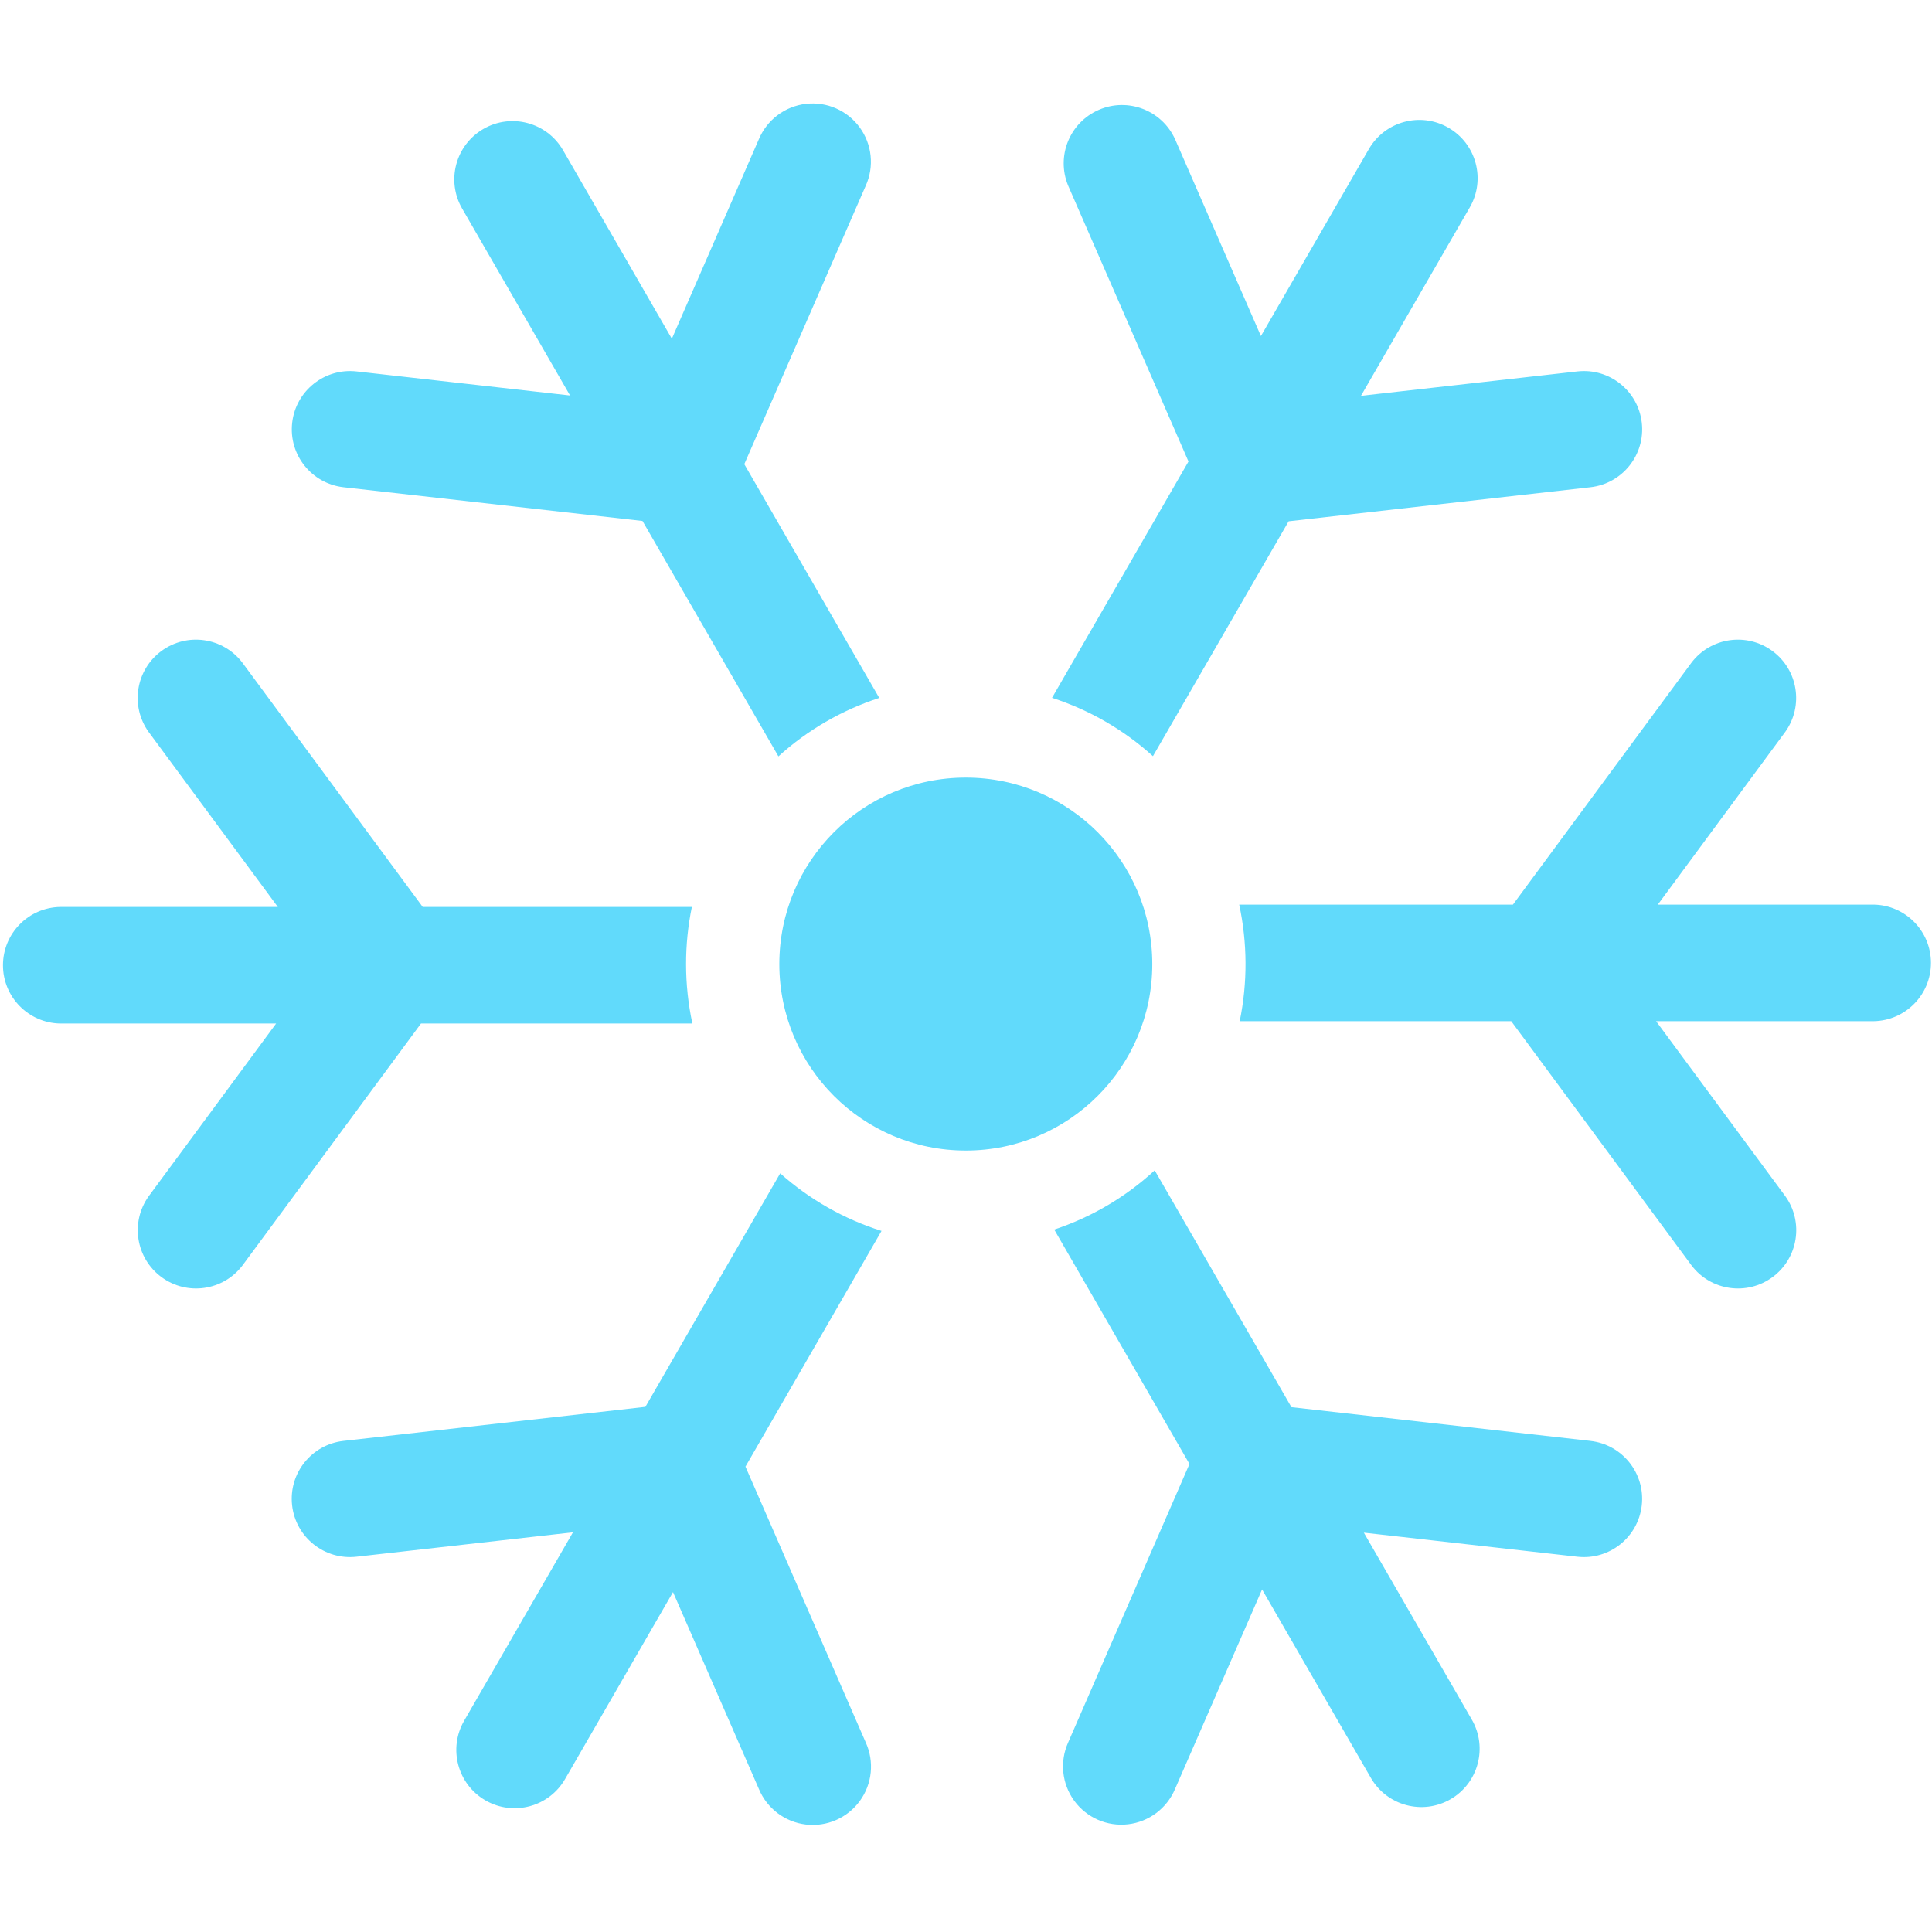
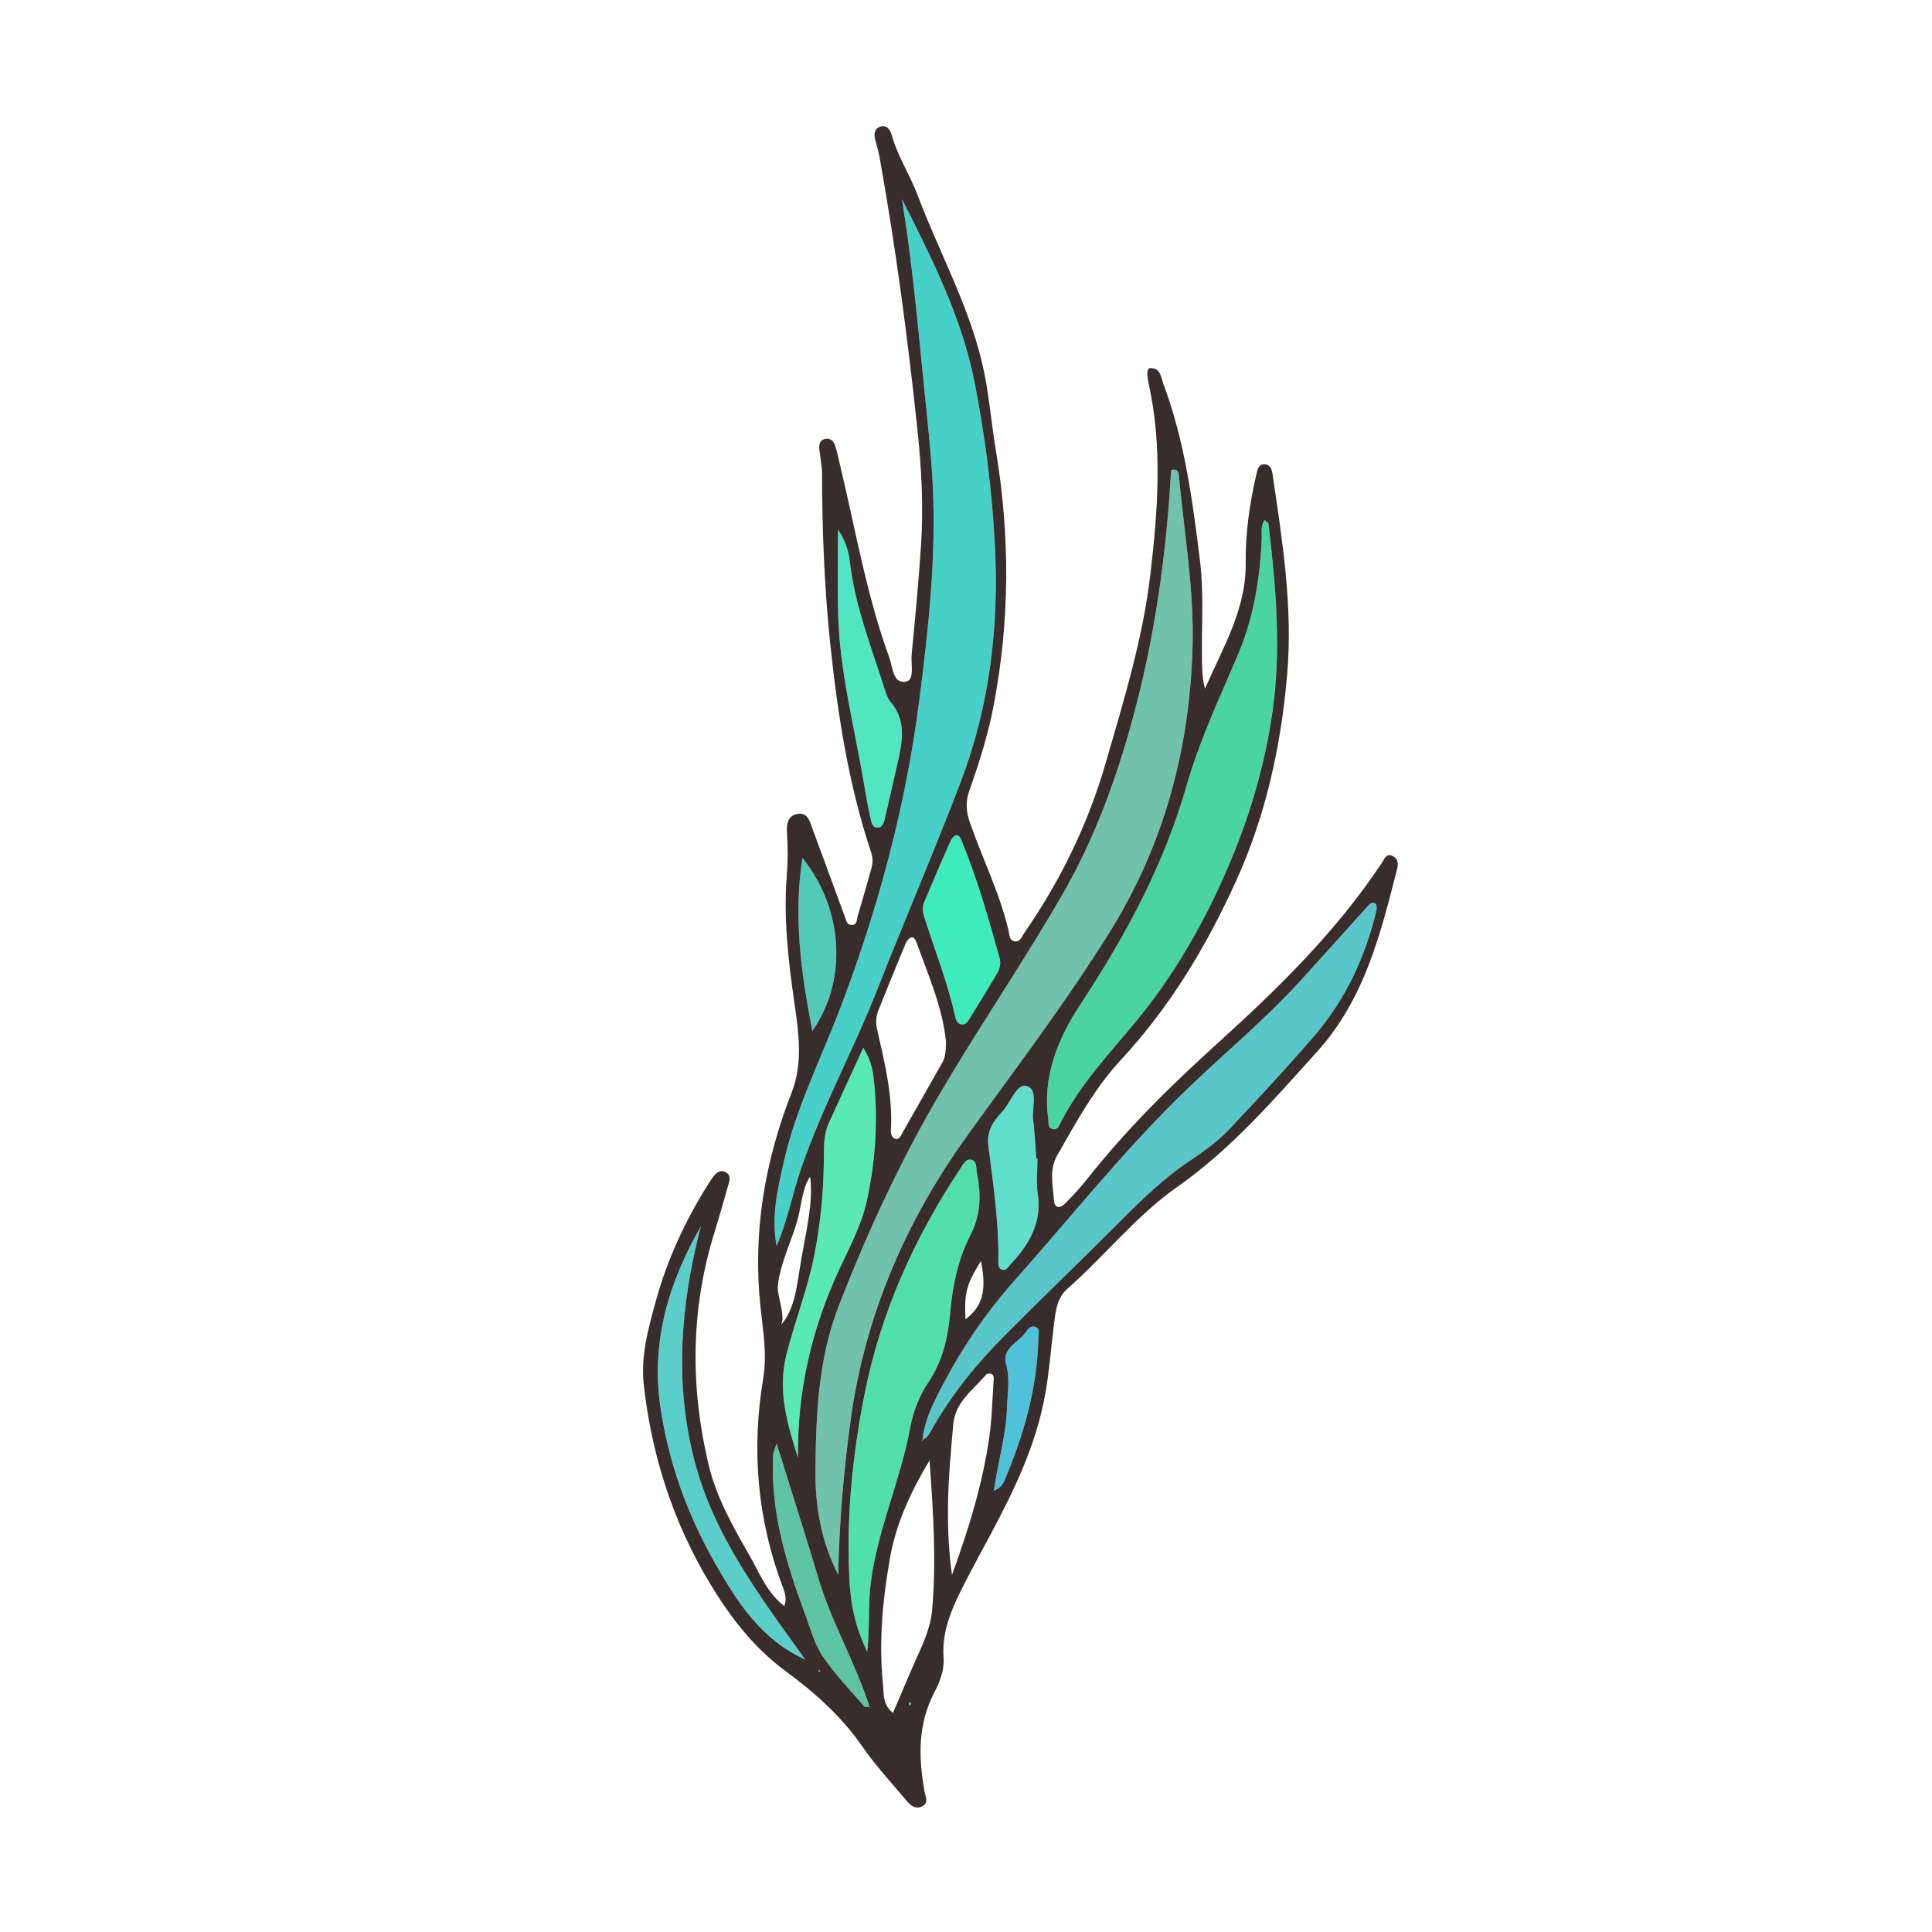
- <svg xmlns="http://www.w3.org/2000/svg" viewBox="0 0 1000 1000">
-   <g fill="#61dafb">
-     <circle cx="499.9" cy="499" r="96.52" />
-     <path d="M849.79,218.84a30.15,30.15,0,0,0-33.35-26.59l-112,12.63,56.33-97.56a30.16,30.16,0,0,0-52.25-30.16l-55.87,96.78L608.19,72a30.17,30.17,0,0,0-55.3,24.12l62.27,142.75L544.53,361.2a143.79,143.79,0,0,1,52.23,30.19L667,269.81,823.2,252.19A30.16,30.16,0,0,0,849.79,218.84Z" />
-     <path d="M969.84,468.23H858.08l66-89.46a30.17,30.17,0,0,0-48.54-35.83L783.1,468.23H641.41a146.53,146.53,0,0,1,.26,60.33H782.21l93.38,126.5a30.17,30.17,0,0,0,48.54-35.83l-66.94-90.67H969.84a30.17,30.17,0,0,0,0-60.33Z" />
-     <path d="M823.2,745.81,668.44,728.35,597.67,605.77a143.66,143.66,0,0,1-52,30.65l70,121.33L552.89,901.87A30.17,30.17,0,1,0,608.19,926l45.06-103.31,56.32,97.56a30.16,30.16,0,1,0,52.24-30.17l-55.88-96.78,110.51,12.46a30.16,30.16,0,0,0,6.76-59.94Z" />
-     <path d="M385.85,759.12l70.43-122a143.77,143.77,0,0,1-52.45-29.8L334.05,728.19,177.8,745.81a30.16,30.16,0,1,0,6.76,59.94l112-12.63-56.33,97.56a30.16,30.16,0,0,0,52.25,30.16l55.87-96.78L392.81,926a30.17,30.17,0,1,0,55.3-24.12Z" />
-     <path d="M355.11,499a145.83,145.83,0,0,1,3-29.56H218.79l-93.38-126.5a30.17,30.17,0,0,0-48.54,35.83l66.94,90.67H31.16a30.17,30.17,0,0,0,0,60.33H142.92l-66,89.46a30.17,30.17,0,0,0,48.54,35.83L217.9,529.77H358.38A146.3,146.3,0,0,1,355.11,499Z" />
-     <path d="M455.1,361.25l-69.85-121L448.11,96.13A30.17,30.17,0,1,0,392.81,72L347.75,175.32,291.43,77.76a30.16,30.16,0,1,0-52.24,30.17l55.87,96.78-110.5-12.46a30.16,30.16,0,0,0-6.76,59.94l154.76,17.46L402.91,391.5A143.92,143.92,0,0,1,455.1,361.25Z" />
+ <svg xmlns="http://www.w3.org/2000/svg" viewBox="0 0 1466.667 1466.667" height="1466.667" width="1466.667" xml:space="preserve" id="svg2" version="1.1">
+   <defs id="defs6" />
+   <g transform="matrix(1.333333,0,0,-1.333333,0,1466.667)" id="g10">
+     <g transform="scale(0.1)" id="g12">
+       <path id="path14" style="fill:#3decba;fill-opacity:1;fill-rule:nonzero;stroke:none" d="m 5411.11,6209.69 c -51.21,-113.23 -98.98,-228.05 -147.57,-342.49 -12.31,-29.03 -11.84,-55.74 -1.25,-88.63 59.92,-186.96 131.79,-370.28 175.62,-562.34 4.61,-20.08 9.02,-42.22 32.7,-48.06 24.57,-6.1 38.08,13.57 48.31,30.04 54.92,87.7 108.99,176.03 161.49,265.22 10.07,17.04 11.95,38.88 14.76,48.66 -1.13,16.03 -0.62,21.46 -1.99,26.33 -63.44,229.26 -128.71,458.09 -219.41,678.46 -21.37,51.85 -50.16,20.39 -62.66,-7.19" />
+       <path id="path16" style="fill:#53cab8;fill-opacity:1;fill-rule:nonzero;stroke:none" d="m 4568.73,6114.92 c -51.68,-330.43 -8.52,-650.41 56.64,-984.58 202.89,289.71 175.31,697.83 -56.64,984.58" />
+       <path id="path18" style="fill:#52e6c0;fill-opacity:1;fill-rule:nonzero;stroke:none" d="m 5003.69,6288.85 c 22.31,4.15 28.71,27.34 33.36,47.46 26.99,116 54.34,231.94 79.92,348.33 24.77,112.41 36.92,222.88 -47.54,320.35 -16.17,18.73 -24.33,45.66 -32.14,70.05 -76.65,241.42 -170.83,477.87 -199.38,732.7 -7.3,65.67 -33.24,127.88 -66.52,177.63 0,-158.08 -3.44,-320.88 0.7,-483.49 8.24,-322.96 91.13,-635.04 144.88,-951.34 12.07,-71.03 23.6,-142.28 39.92,-212.37 5.04,-21.2 10.43,-56.22 46.8,-49.32" />
+       <path id="path20" style="fill:#47d0c5;fill-opacity:1;fill-rule:nonzero;stroke:none" d="m 4562.29,4350.55 c 120.78,349.83 298.94,674.49 433.71,1018.1 155.39,396.1 324.76,786.76 475.74,1184.5 164.52,433.48 216.79,884.72 192.45,1348.28 -16.17,307.65 -55.27,612.27 -113.43,912.54 -72.42,374.03 -244.22,715.02 -415.47,1052.6 57.19,-352.56 89.61,-704.08 124.61,-1055.3 19.06,-191.15 41.14,-382.31 50.74,-574.02 20.63,-412.02 -24.92,-822.08 -77.1,-1228.67 -76.25,-594.59 -231.25,-1172.4 -443.72,-1733.87 -111.99,-296.04 -257.42,-579.61 -327.61,-891.27 -35.51,-157.67 -71.92,-314.09 -40.24,-477.04 62.19,144.33 89.73,297.46 140.32,444.15" />
+       <path id="path22" style="fill:#51c8d9;fill-opacity:1;fill-rule:nonzero;stroke:none" d="m 4657.32,1488.62 5.12,0.79 c 0.51,1.31 1.13,2.74 1.49,3.78 l -6.61,-4.57" />
+       <path id="path24" style="fill:#5ccec9;fill-opacity:1;fill-rule:nonzero;stroke:none" d="M 3990.25,4017.76 C 3807.68,3698.91 3706.04,3362 3759.36,2993.44 c 45.82,-316.68 153.47,-615.27 311.17,-892.24 125.78,-220.98 263.28,-437.64 514.92,-550.24 -257.27,357.25 -524.53,709.1 -634.69,1144.71 -111.8,442.21 -74.26,883.37 39.49,1322.09" />
+       <path id="path26" style="fill:#60decc;fill-opacity:1;fill-rule:nonzero;stroke:none" d="m 5702.24,3772.29 c 24.38,-11.01 36.37,12.63 49.69,26.86 106.13,113.35 181.6,236.97 156.6,403.52 -9.88,65.85 -1.6,134.43 -1.6,201.82 -2.35,0.04 -4.69,0.04 -6.99,0.12 -5.51,72.29 -7.62,145.12 -17.58,216.85 -9.42,68.59 31.56,176.02 -37.07,195.31 -57.97,16.3 -91.02,-96.15 -139.96,-147.44 -49.96,-52.37 -88.95,-109.54 -78.21,-193.18 27.7,-215.65 59.77,-431.35 57.15,-649.8 -0.27,-19.52 -3.94,-44.2 17.97,-54.06" />
+       <path id="path28" style="fill:#4ad49f;fill-opacity:1;fill-rule:nonzero;stroke:none" d="m 6154.55,5286.21 c -128.17,-194.64 -220.79,-411.34 -186.14,-657.86 2.74,-19.71 -3.32,-45.59 18.56,-54.54 34.69,-14.35 43.9,19.06 54.57,39.74 110.78,214.91 275.94,388.75 427.89,572.83 176.13,213.33 320.78,449.59 440.27,696.4 160.78,331.93 278.71,679.25 333.24,1049.8 53.87,365.64 22.07,724.38 -21.17,1085.42 -0.86,7.46 -13.71,13.63 -21.01,20.46 -23.83,-30.46 -15.63,-67.99 -17.07,-103.14 -9.34,-229.92 -45.43,-452.01 -137.07,-667.33 -103.75,-243.41 -217.07,-484.24 -290.12,-739.48 -128.71,-449.55 -346.02,-853.59 -601.95,-1242.3" />
+       <path id="path30" style="fill:#70c2ab;fill-opacity:1;fill-rule:nonzero;stroke:none" d="m 4776.58,3567.47 c -117.42,-301.96 -130.66,-617.7 -133.71,-935.89 -1.99,-209.17 32.77,-409.01 129.65,-597.88 5.82,296.38 30.43,589.49 70.82,882.24 82.93,600.77 316.45,1136.77 669.22,1625.73 273.39,379.05 556.2,751.46 803.9,1148.69 310.35,497.79 456.68,1040.39 473.32,1625.21 9.45,329.75 -48.12,651.68 -77.85,977.05 -1.64,18.35 -7.46,40.93 -43.99,31.61 -26.71,-481.02 -93.08,-957.35 -221.56,-1425.96 -94.14,-343.2 -215.39,-673.55 -391.6,-980.88 -219.77,-383.16 -469.96,-747.98 -694.45,-1128.72 -230.43,-390.62 -419.88,-799.33 -583.75,-1221.2" />
+       <path id="path32" style="fill:#67d0b9;fill-opacity:1;fill-rule:nonzero;stroke:none" d="m 4470.29,1857.15 -4.49,-1.23 c -0.16,0.11 -0.27,0.26 -0.47,0.41 -0.58,-1.39 -0.9,-2.74 -1.56,-4.08 l 6.52,4.9" />
+       <path id="path34" style="fill:#4ce6b5;fill-opacity:1;fill-rule:nonzero;stroke:none" d="m 4662.44,1489.41 c -0.94,-2.2 -1.72,-4.26 -1.37,-4.49 8.79,-5.36 11.06,-3.34 6.49,5.29 l -5.12,-0.8" />
+       <path id="path36" style="fill:#58eab1;fill-opacity:1;fill-rule:nonzero;stroke:none" d="m 4935.88,4164.94 c 48.83,227.64 65.16,461.53 38.4,695.66 -6.29,54.5 -17.85,107.2 -59.03,173.96 -70.19,-152.99 -132.54,-288.78 -194.64,-424.57 -24.07,-52.44 -29.54,-105.21 -29.46,-164.71 0.24,-196.54 -15.58,-391.74 -53.75,-586.45 -38.16,-194.39 -110.47,-377.63 -159.06,-568.37 -52.5,-205.58 3.01,-396.92 65.08,-589.58 -4.42,379.17 77.77,734.54 236.52,1074.78 59.1,126.76 127.07,254.47 155.94,389.28" />
+       <path id="path38" style="fill:#50e0d5;fill-opacity:1;fill-rule:nonzero;stroke:none" d="m 5247.99,2794.2 4.22,3.63 c 0.08,1.68 0.43,3.29 0.58,4.98 -1.4,-0.52 -2.34,-1.5 -3.83,-1.95 l -0.97,-6.66" />
+       <path id="path40" style="fill:#70c6b4;fill-opacity:1;fill-rule:nonzero;stroke:none" d="m 4945.61,1258.25 c 1.83,7.42 3.67,14.91 5.5,22.33 -0.19,0.67 -0.5,1.31 -0.7,1.99 -1.6,-8.06 -3.2,-16.22 -4.8,-24.32" />
+       <path id="path42" style="fill:#59c7c9;fill-opacity:1;fill-rule:nonzero;stroke:none" d="m 7783.49,5836.38 c -125.51,-138.71 -250.08,-278.36 -375.98,-416.78 -199.57,-219.39 -427.96,-408.95 -641.64,-613.73 -357.03,-342.12 -663.12,-730.38 -991.25,-1098.64 -169.21,-190.07 -310.85,-403.52 -427.26,-631.38 -43.98,-86.23 -85.7,-174.22 -94.57,-273.04 30.67,11.27 42.35,41.02 56.37,65.55 111.76,195.61 253,368.5 410.78,527.47 219.57,221.19 444.8,436.81 664.96,657.37 121.4,121.63 245.08,241.13 387.81,336.46 82.85,55.36 162.81,113.35 230.27,184.94 163.95,174.03 327,349.15 482.62,530.57 175.31,204.49 286.8,443.74 349.84,705.32 3.36,14.01 4.93,37.08 -2.89,43.34 -20.19,16.44 -36.09,-3.15 -49.06,-17.45" />
+       <path id="path44" style="fill:#4fc2d9;fill-opacity:1;fill-rule:nonzero;stroke:none" d="m 5892.05,3445.91 c -29.3,8.32 -44.22,-21.65 -59.38,-40.49 -42.85,-53.05 -129.06,-84.66 -104.18,-173.33 23.17,-82.67 7.62,-163.4 5.08,-245.17 -4.96,-158.9 -52.19,-311.96 -74.45,-473.89 36.64,13.52 50.46,35.2 60.58,59.03 109.61,258.47 186.29,524.99 192.19,808.11 0.51,23.45 13.12,56.33 -19.84,65.74" />
+       <path id="path46" style="fill:#4cd0d5;fill-opacity:1;fill-rule:nonzero;stroke:none" d="m 4950.41,1282.75 c 0,-0.07 0,-0.11 0,-0.18 0,0.07 0,0.11 0.04,0.18 h -0.04" />
+       <path id="path48" style="fill:#5be4c0;fill-opacity:1;fill-rule:nonzero;stroke:none" d="m 5178.5,1308.41 c -5.55,-6.93 -4.69,-13.15 3.43,-18.69 1.68,3.18 3.99,6.22 5,9.63 5.51,19.59 -0.93,-7.8 -8.43,9.06" />
+       <path id="path50" style="fill:#5ec4a3;fill-opacity:1;fill-rule:nonzero;stroke:none" d="m 4421.5,2781.27 c -13.79,-43.79 -19.06,-53.34 -19.61,-63.15 -16.75,-317.74 72.93,-615.69 181.61,-907.31 30.27,-81.17 53.2,-170.44 101.13,-241.68 68.75,-102.12 156.21,-191.64 236.83,-285.63 4.18,-4.91 18.99,-0.71 28.95,-0.75 -80.04,251.05 -216.02,479.67 -291.29,732.86 -73.4,246.93 -152.46,492.13 -237.62,765.66" />
+       <path id="path52" style="fill:#59d0cb;fill-opacity:1;fill-rule:nonzero;stroke:none" d="m 5178.03,1309.31 c 0.19,-0.41 0.31,-0.52 0.47,-0.9 0.82,1.05 1.44,2.06 2.61,3.14 -1.05,-0.78 -2.07,-1.49 -3.08,-2.24" />
+       <path id="path54" style="fill:#52e0aa;fill-opacity:1;fill-rule:nonzero;stroke:none" d="m 5286.62,3130.99 c 80.94,120.66 111.49,255.44 123.56,396.77 13,151.56 44.84,303.24 112.88,435.2 63.01,122.42 63.44,235.77 38.91,359.46 -5.67,28.62 3.59,69.87 -36.88,75.07 -26.32,3.45 -41.24,-26.79 -55.73,-48.54 -264.34,-397.6 -457.43,-826.21 -548.87,-1295.91 -67.62,-347.37 -103.28,-698.51 -83.75,-1053.32 7.03,-128.9 28.67,-254.31 101.13,-404.78 14.96,152.42 4.65,270.68 19.26,388.18 38.12,306.54 170.16,587.9 225.47,889.07 17.15,93.19 51.48,180.58 104.02,258.8" />
+       <path id="path56" style="fill:#382c2c;fill-opacity:1;fill-rule:nonzero;stroke:none" d="m 7835.44,5810.49 c -63.04,-261.58 -174.53,-500.83 -349.84,-705.32 -155.62,-181.42 -318.67,-356.54 -482.62,-530.57 -67.46,-71.59 -147.42,-129.58 -230.27,-184.94 -142.73,-95.33 -266.41,-214.83 -387.81,-336.46 -220.16,-220.56 -445.39,-436.18 -664.96,-657.37 -157.78,-158.97 -299.02,-331.86 -410.78,-527.47 -14.02,-24.53 -25.7,-54.28 -56.37,-65.55 -0.15,-1.69 -0.5,-3.3 -0.58,-4.98 l -4.22,-3.63 0.97,6.66 c 1.49,0.45 2.43,1.43 3.83,1.95 8.87,98.82 50.59,186.81 94.57,273.04 116.41,227.86 258.05,441.31 427.26,631.38 328.13,368.26 634.22,756.52 991.25,1098.64 213.68,204.78 442.07,394.34 641.64,613.73 125.9,138.42 250.47,278.07 375.98,416.78 12.97,14.3 28.87,33.89 49.06,17.45 7.82,-6.26 6.25,-29.33 2.89,-43.34 z M 5911.89,3380.17 c -5.9,-283.12 -82.58,-549.64 -192.19,-808.11 -10.12,-23.83 -23.94,-45.51 -60.58,-59.03 22.26,161.93 69.49,314.99 74.45,473.89 2.54,81.77 18.09,162.5 -5.08,245.17 -24.88,88.67 61.33,120.28 104.18,173.33 15.16,18.84 30.08,48.81 59.38,40.49 32.96,-9.41 20.35,-42.29 19.84,-65.74 z m -254.41,-239.14 c -7.78,-108.89 -9.61,-218.65 -25.28,-326.42 -37.26,-256.97 -111.13,-504.61 -212.06,-781.96 -42.85,313.39 -17.27,586.99 7.65,860.44 11.41,125 113.24,193.78 186.37,279.74 4.88,5.81 19.06,8.21 27.03,5.84 18.16,-5.35 17.34,-22.62 16.29,-37.64 z M 5307.01,1831.72 c -8.71,-98.29 -51.09,-189.25 -91.48,-279.38 -44.14,-98.47 -85.39,-198.31 -131.17,-305.44 -59.77,48.1 -51.45,107.47 -56.88,160.4 -25.12,244.31 -1.84,488.21 40.66,726.79 34.85,195.01 120.08,378.26 224.3,550.76 20.51,-286.98 39.65,-570.13 14.57,-853.13 z m -120.08,-532.37 c -1.01,-3.41 -3.32,-6.45 -5,-9.63 -8.12,5.54 -8.98,11.76 -3.43,18.69 -0.16,0.38 -0.28,0.49 -0.47,0.9 1.01,0.75 2.03,1.46 3.08,2.24 -1.17,-1.08 -1.79,-2.09 -2.61,-3.14 7.5,-16.86 13.94,10.53 8.43,-9.06 z m -249.06,295.59 c -72.46,150.47 -94.1,275.88 -101.13,404.78 -19.53,354.81 16.13,705.95 83.75,1053.32 91.44,469.7 284.53,898.31 548.87,1295.91 14.49,21.75 29.41,51.99 55.73,48.54 40.47,-5.2 31.21,-46.45 36.88,-75.07 24.53,-123.69 24.1,-237.04 -38.91,-359.46 -68.04,-131.96 -99.88,-283.64 -112.88,-435.2 -12.07,-141.33 -42.62,-276.11 -123.56,-396.77 -52.54,-78.22 -86.87,-165.61 -104.02,-258.8 -55.31,-301.17 -187.35,-582.53 -225.47,-889.07 -14.61,-117.5 -4.3,-235.76 -19.26,-388.18 z m 7.74,-336.69 c 1.6,8.1 3.2,16.26 4.8,24.32 0.2,-0.68 0.51,-1.32 0.7,-1.99 -1.83,-7.42 -3.67,-14.91 -5.5,-22.33 z m -24.15,25.25 c -80.62,93.99 -168.08,183.51 -236.83,285.63 -47.93,71.24 -70.86,160.51 -101.13,241.68 -108.68,291.62 -198.36,589.57 -181.61,907.31 0.55,9.81 5.82,19.36 19.61,63.15 85.16,-273.53 164.22,-518.73 237.62,-765.66 75.27,-253.19 211.25,-481.81 291.29,-732.86 -9.96,0.04 -24.77,-4.16 -28.95,0.75 z m -260.39,201.42 c -0.35,0.23 0.43,2.29 1.37,4.49 l -5.12,-0.79 6.61,4.57 c -0.36,-1.04 -0.98,-2.47 -1.49,-3.78 l 5.12,0.8 c 4.57,-8.63 2.3,-10.65 -6.49,-5.29 z m -590.54,616.28 c -157.7,276.97 -265.35,575.56 -311.17,892.24 -53.32,368.56 48.32,705.47 230.89,1024.32 -113.75,-438.72 -151.29,-879.88 -39.49,-1322.09 110.16,-435.61 377.42,-787.46 634.69,-1144.71 -251.64,112.6 -389.14,329.26 -514.92,550.24 z m 391.68,2282.24 c 70.19,311.66 215.62,595.23 327.61,891.27 212.47,561.47 367.47,1139.28 443.72,1733.87 52.18,406.59 97.73,816.65 77.1,1228.67 -9.6,191.71 -31.68,382.87 -50.74,574.02 -35,351.22 -67.42,702.74 -124.61,1055.3 171.25,-337.58 343.05,-678.57 415.47,-1052.6 58.16,-300.27 97.26,-604.89 113.43,-912.54 24.34,-463.56 -27.93,-914.8 -192.45,-1348.28 -150.98,-397.74 -320.35,-788.4 -475.74,-1184.5 -134.77,-343.61 -312.93,-668.27 -433.71,-1018.1 -50.59,-146.69 -78.13,-299.82 -140.32,-444.15 -31.68,162.95 4.73,319.37 40.24,477.04 z m 106.52,1731.48 c 231.95,-286.75 259.53,-694.87 56.64,-984.58 -65.16,334.17 -108.32,654.15 -56.64,984.58 z m 388.16,223.25 c -16.32,70.09 -27.85,141.34 -39.92,212.37 -53.75,316.3 -136.64,628.38 -144.88,951.34 -4.14,162.61 -0.7,325.41 -0.7,483.49 33.28,-49.75 59.22,-111.96 66.52,-177.63 28.55,-254.83 122.73,-491.28 199.38,-732.7 7.81,-24.39 15.97,-51.32 32.14,-70.05 84.46,-97.47 72.31,-207.94 47.54,-320.35 -25.58,-116.39 -52.93,-232.33 -79.92,-348.33 -4.65,-20.12 -11.05,-43.31 -33.36,-47.46 -36.37,-6.9 -41.76,28.12 -46.8,49.32 z m 736.29,-799.75 c 1.37,-4.87 0.86,-10.3 1.99,-26.33 -2.81,-9.78 -4.69,-31.62 -14.76,-48.66 -52.5,-89.19 -106.57,-177.52 -161.49,-265.22 -10.23,-16.47 -23.74,-36.14 -48.31,-30.04 -23.68,5.84 -28.09,27.98 -32.7,48.06 -43.83,192.06 -115.7,375.38 -175.62,562.34 -10.59,32.89 -11.06,59.6 1.25,88.63 48.59,114.44 96.36,229.26 147.57,342.49 12.5,27.58 41.29,59.04 62.66,7.19 90.7,-220.37 155.97,-449.2 219.41,-678.46 z m -700.11,-395 c -8.36,37.57 -4.57,72.59 9.14,106.79 50.15,125.23 101.09,250.27 152.77,374.97 5.55,13.44 15.27,28.54 27.34,35.13 17.5,9.59 28.6,-6.63 33.79,-21.05 69.14,-190.18 150.82,-376.72 169.85,-568.78 -0.82,-49.18 -1.1,-85.33 -20,-118.7 -77.15,-135.38 -153.44,-271.29 -230.51,-406.74 -9.84,-17.34 -20.82,-40.79 -45.78,-25.43 -10.35,6.37 -18.48,26.25 -17.62,39.33 13.01,200.22 -35.82,392.01 -78.98,584.48 z M 4478.34,3290.46 c 48.59,190.74 120.9,373.98 159.06,568.37 38.17,194.71 53.99,389.91 53.75,586.45 -0.08,59.5 5.39,112.27 29.46,164.71 62.1,135.79 124.45,271.58 194.64,424.57 41.18,-66.76 52.74,-119.46 59.03,-173.96 26.76,-234.13 10.43,-468.02 -38.4,-695.66 -28.87,-134.81 -96.84,-262.52 -155.94,-389.28 -158.75,-340.24 -240.94,-695.61 -236.52,-1074.78 -62.07,192.66 -117.58,384 -65.08,589.58 z m 78.69,508.72 c -20.28,-114.8 -29.83,-256.26 -113.79,-346.07 34.61,37.02 -18.39,171.13 -14.88,218.47 9.71,130.76 84.01,270.72 116.92,400.4 16.24,64.01 25.75,174.73 67.39,227.76 18.91,-141.82 -23.41,-311.94 -47.42,-452.6 -2.56,-15.04 -5.25,-31.15 -8.22,-47.96 z m 939.83,-310.83 c -6.18,152.87 3.94,196.47 88.47,332.61 22.26,-121.83 33.71,-243.67 -88.47,-332.61 z m 130.26,987.8 c -10.74,83.64 28.25,140.81 78.21,193.18 48.94,51.29 81.99,163.74 139.96,147.44 68.63,-19.29 27.65,-126.72 37.07,-195.31 9.96,-71.73 12.07,-144.56 17.58,-216.85 2.3,-0.08 4.64,-0.08 6.99,-0.12 0,-67.39 -8.28,-135.97 1.6,-201.82 25,-166.55 -50.47,-290.17 -156.6,-403.52 -13.32,-14.23 -25.31,-37.87 -49.69,-26.86 -21.91,9.86 -18.24,34.54 -17.97,54.06 2.62,218.45 -29.45,434.15 -57.15,649.8 z m 427.66,1441.24 c 176.21,307.33 297.46,637.68 391.6,980.88 128.48,468.61 194.85,944.94 221.56,1425.96 36.53,9.32 42.35,-13.26 43.99,-31.61 29.73,-325.37 87.3,-647.3 77.85,-977.05 -16.64,-584.82 -162.97,-1127.42 -473.32,-1625.21 -247.7,-397.23 -530.51,-769.64 -803.9,-1148.69 -352.77,-488.96 -586.29,-1024.96 -669.22,-1625.73 -40.39,-292.75 -65,-585.86 -70.82,-882.24 -96.88,188.87 -131.64,388.71 -129.65,597.88 3.05,318.19 16.29,633.93 133.71,935.89 163.87,421.87 353.32,830.58 583.75,1221.2 224.49,380.74 474.68,745.56 694.45,1128.72 z m 991.84,1350.6 c 91.64,215.32 127.73,437.41 137.07,667.33 1.44,35.15 -6.76,72.68 17.07,103.14 7.3,-6.83 20.15,-13 21.01,-20.46 43.24,-361.04 75.04,-719.78 21.17,-1085.42 -54.53,-370.55 -172.46,-717.87 -333.24,-1049.8 -119.49,-246.81 -264.14,-483.07 -440.27,-696.4 -151.95,-184.08 -317.11,-357.92 -427.89,-572.83 -10.67,-20.68 -19.88,-54.09 -54.57,-39.74 -21.88,8.95 -15.82,34.83 -18.56,54.54 -34.65,246.52 57.97,463.22 186.14,657.86 255.93,388.71 473.24,792.75 601.95,1242.3 73.05,255.24 186.37,496.07 290.12,739.48 z m 887.77,-1144.38 c -41.6,24.09 -52.66,-15.36 -68.36,-38.99 C 7607.67,5695.9 7277.91,5372.71 6934,5061.6 c -266.13,-240.79 -521.84,-492.22 -744.61,-775.17 -38.52,-48.97 -81.52,-94.56 -125.23,-138.98 -27.74,-28.17 -59.54,-29.56 -63.21,17.98 -6.68,86.53 -28.98,173.85 19.34,258.39 108.16,189.55 212.3,380.58 362.58,542.64 278.51,300.23 487.14,647.45 655.19,1018.36 168.75,372.57 255.16,764.62 290.39,1174.09 33.48,389.88 -28.04,766.98 -83.94,1147.15 -4.03,27.49 -17,51.81 -47.74,50.53 -31.91,-1.27 -36.64,-28.88 -42.89,-55.44 -39.37,-167.52 -63.24,-336.41 -61.52,-509.26 2.69,-262.06 -130.55,-480.79 -231.56,-712.81 -17.15,62.34 -16.57,122.12 -17.31,181.83 -2.23,181.94 11.02,365.83 -11.13,545.33 -41.72,339.46 -86.49,679.96 -207.19,1004.06 -10.86,29.04 -13.44,62.22 -37.73,83.54 -9.93,8.76 -28.25,10.37 -42.66,10.07 -4.69,-0.07 -12.85,-16.66 -12.66,-25.62 0.32,-20.53 3.32,-41.32 7.78,-61.47 79.72,-361.52 52.3,-723.98 9.92,-1086.69 -43.16,-368.45 -152.5,-721.85 -254.88,-1075.69 -100.16,-346.27 -257.07,-669.24 -463.36,-966.56 -14.03,-20.15 -22.27,-52.44 -54.46,-47.26 -32.42,5.2 -29.61,38.79 -35.07,61.99 -50.04,213.82 -149.46,409.95 -220.43,616.28 -21.41,62.33 -24.92,117.06 -2.39,180.51 55.67,156.69 105.78,315.67 137.35,479.37 93.4,484.79 94.68,971.09 13.36,1457.2 -28.25,168.76 -39.81,339.49 -80.47,507.27 -80.43,331.41 -245.7,628.5 -364.45,944.2 -43.83,116.46 -113.75,221.86 -147.7,343.16 -8,28.7 -28.86,61.3 -66.71,47.7 -35.04,-12.9 -35.67,-45.5 -26.14,-78.8 9.96,-34.7 19.07,-70 25.39,-105.7 91.25,-511.77 159.65,-1026.68 213.99,-1543.65 22.89,-217.94 34.61,-435.84 20.15,-654.3 -13.71,-207.41 -33,-414.45 -53.43,-621.34 -5.39,-54.54 18.98,-145.98 -32.35,-155.42 -75,-13.83 -75.19,82.71 -94.37,135.34 -130.31,357.13 -193.17,731.92 -281.56,1100.06 -8.4,35.18 -15,70.95 -26.33,105.16 -8.28,24.98 -24.53,47.83 -56.37,41.61 -31.88,-6.14 -37.73,-31.16 -34.73,-59.22 5.04,-46.3 15.2,-92.57 15.39,-138.91 1.02,-322.78 12.82,-645.6 46.57,-966.1 42.42,-402.58 103.9,-803.06 232.77,-1189.3 10.82,-32.32 10.51,-60.31 2.11,-90.35 -25.31,-90.02 -50.39,-180.21 -77.54,-269.67 -6.6,-21.68 -1.95,-58.47 -40.47,-53.49 -22.34,2.85 -26.68,27.76 -33.79,47.27 -60.66,165.77 -122.03,331.29 -182.85,497.09 -16.13,43.9 -27.15,98.89 -89.45,86.64 -59.49,-11.57 -59.46,-70.23 -56.53,-114.02 5.32,-78.26 5.04,-155.87 -1.21,-233.6 -19.68,-245.43 8.52,-487.35 43.4,-729.82 24.42,-168.82 49.03,-342.49 -15.51,-507.38 -154.29,-394.34 -222.93,-798.41 -177.85,-1222.33 14.22,-133.32 38.4,-268.22 15.74,-404.15 -68.24,-408.57 -34.25,-807.7 113.48,-1195.89 12.7,-33.38 20.39,-67.09 6.21,-101.7 0.2,-0.15 0.31,-0.3 0.47,-0.41 l 4.49,1.23 -6.52,-4.9 c 0.66,1.34 0.98,2.69 1.56,4.08 -99.22,74.7 -141.87,189.72 -200.35,291.62 -92.85,162.16 -186.13,326.94 -229.96,510.19 -105.7,443.11 -103.28,885.13 32.3,1323.29 29.14,94.36 55.98,189.35 82.89,284.35 5.67,19.89 8.29,41.43 -12.46,56.34 -26.52,19.07 -49.88,8.95 -68.08,-11.76 -16.99,-19.33 -30.74,-41.62 -44.46,-63.57 -127.18,-204.27 -227.07,-422.17 -290.82,-653.22 -42.65,-154.25 -87.18,-313.04 -69.18,-476.18 44.73,-403.05 166.65,-783.19 375.59,-1130.7 114.73,-190.74 248.28,-366.28 434.34,-503.09 161.99,-119.11 317.07,-256.77 432.15,-424.11 77.34,-112.291 168.47,-209.99 255.11,-312.888 21.45,-25.403 45.94,-46.5 79.42,-34.704 50.35,17.903 27.85,55.704 21.52,91.204 -34.18,192.597 -38.01,381.248 56.99,562.398 30.82,58.85 57.03,126.57 52.03,194.45 -12.5,164.83 57.27,303.42 128.44,442.32 45.03,87.88 92.61,174.41 139.21,261.46 135.24,252.74 259.22,510.5 310.4,795.26 24.76,137.86 34.6,278.32 52.42,417.48 8.67,67.25 18.2,135.98 72.85,184.15 214.53,188.95 393.44,417.75 628.44,582.57 305.97,214.64 545.66,493.23 793.55,767.43 271.37,300.12 362.38,671.08 457.46,1044.03 6.88,26.85 4.77,54.09 -20.74,68.96" />
+     </g>
  </g>
</svg>
